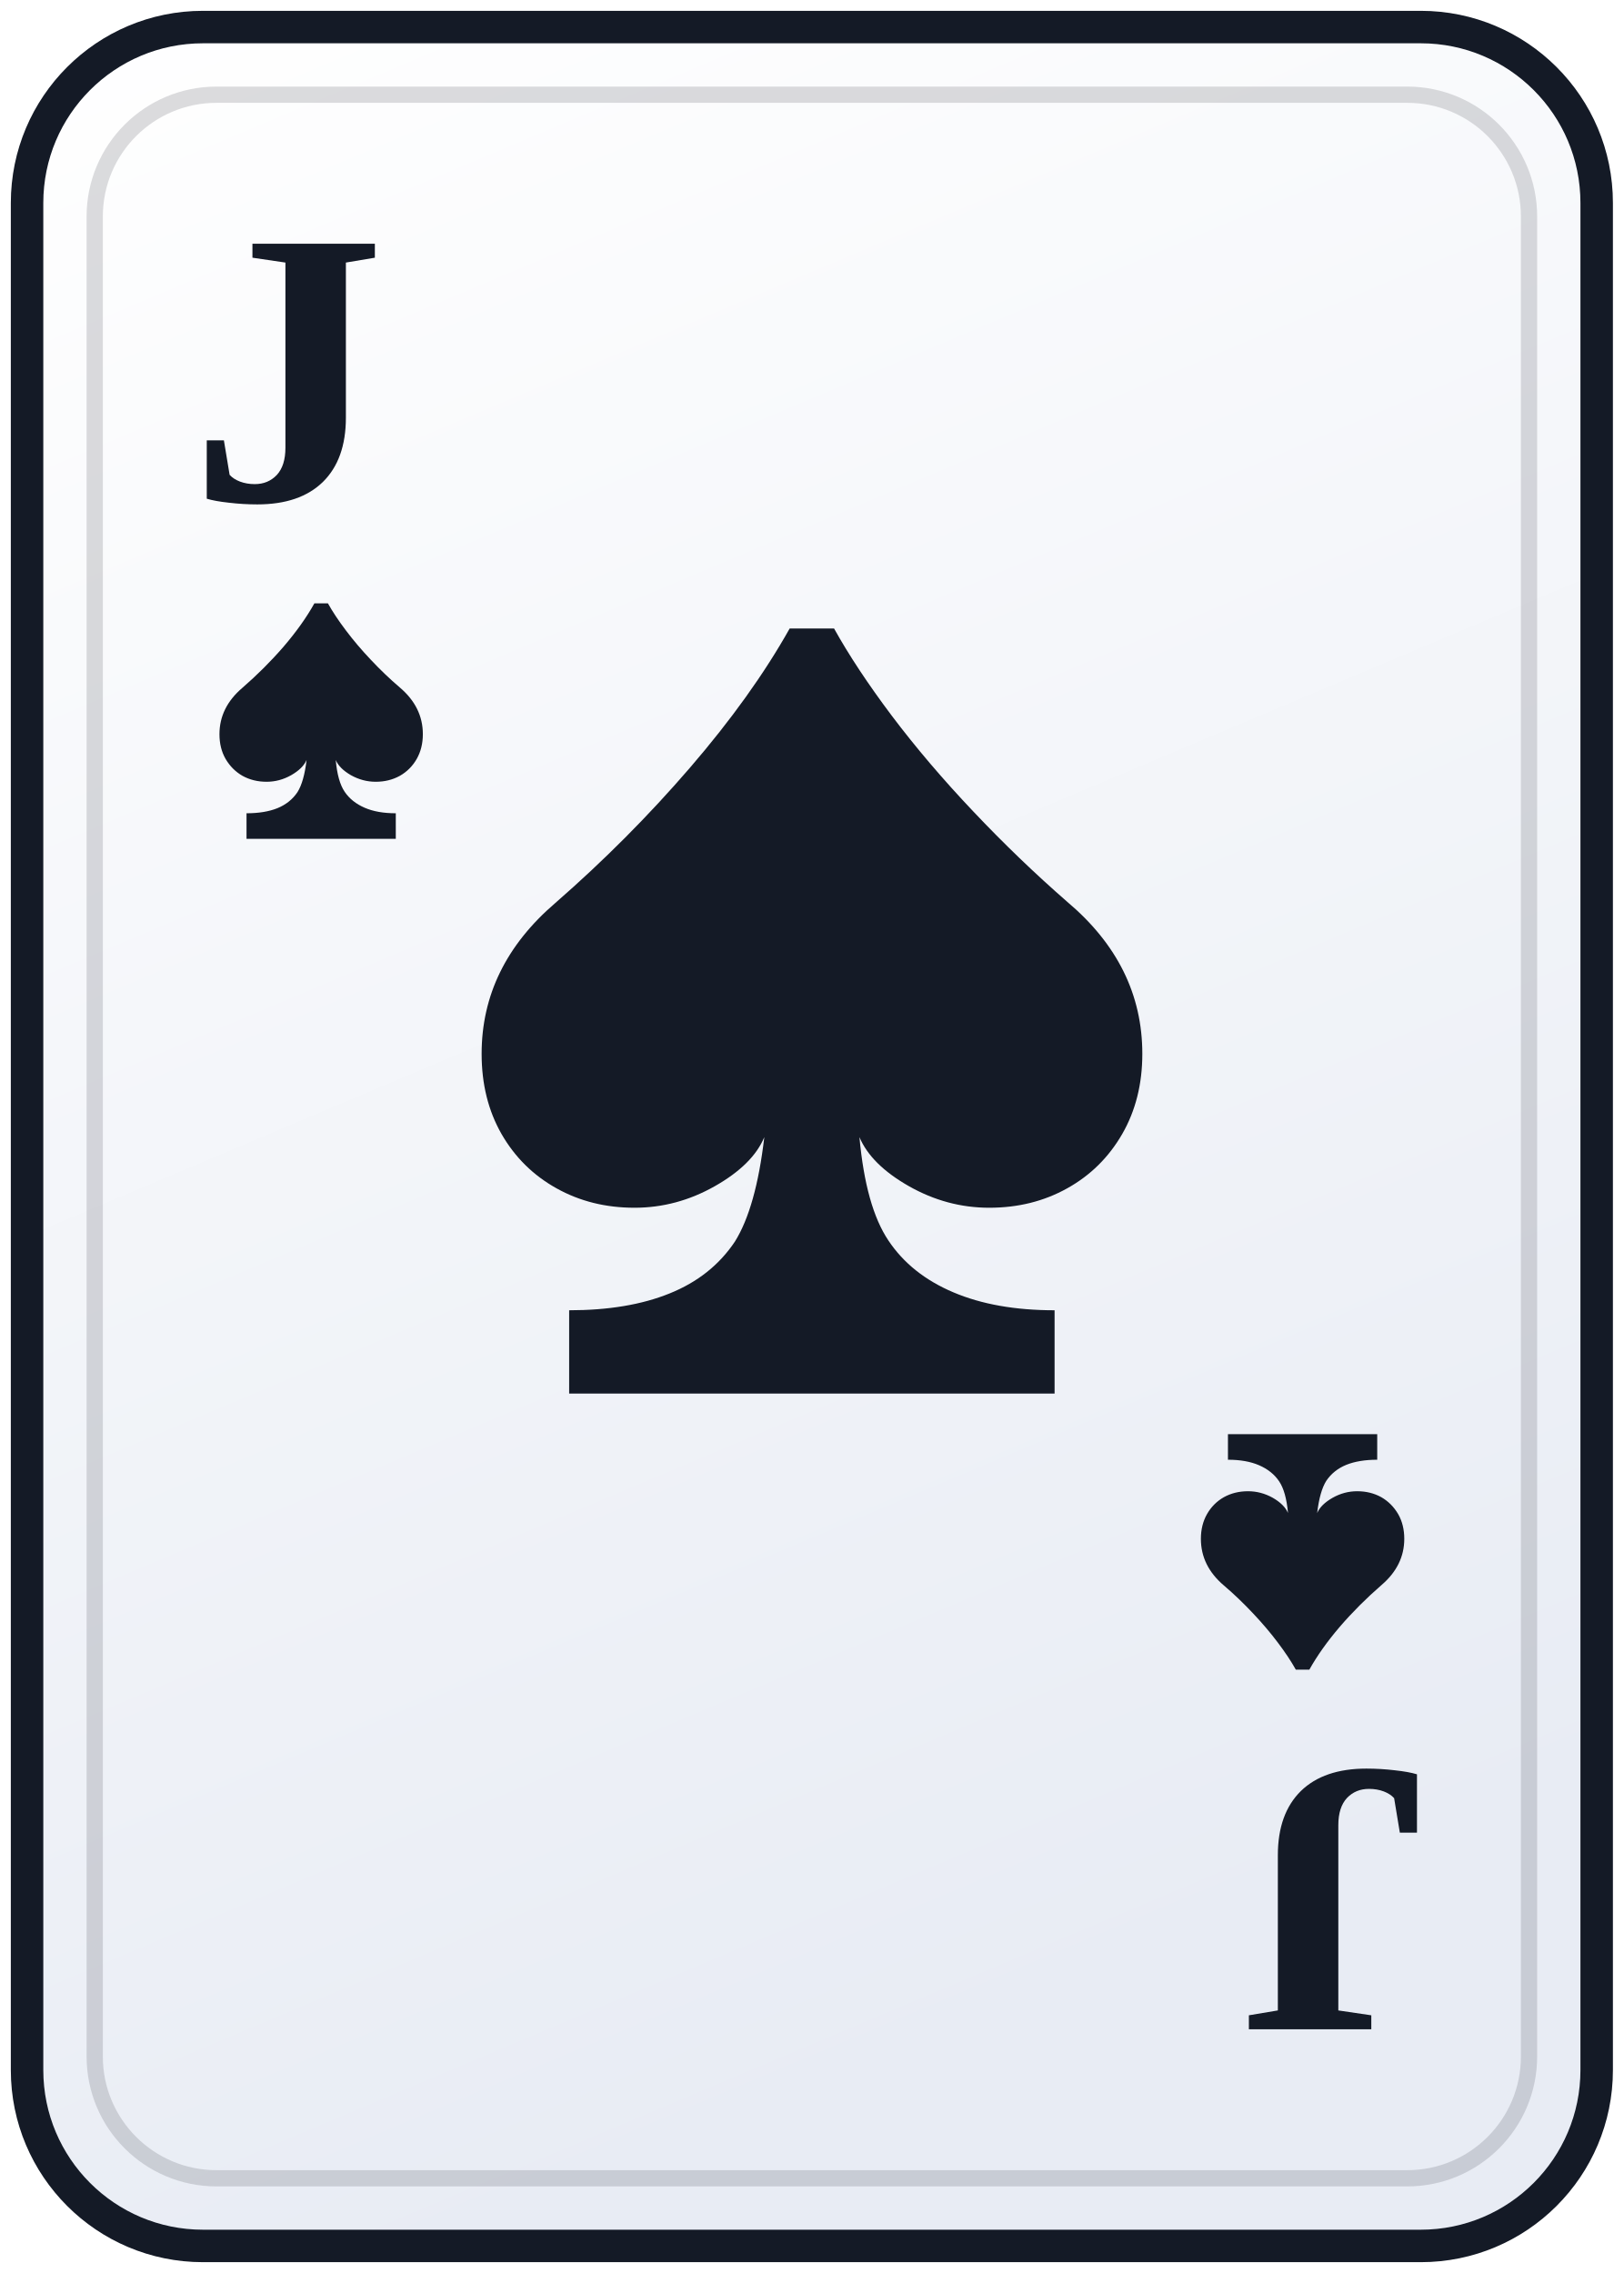
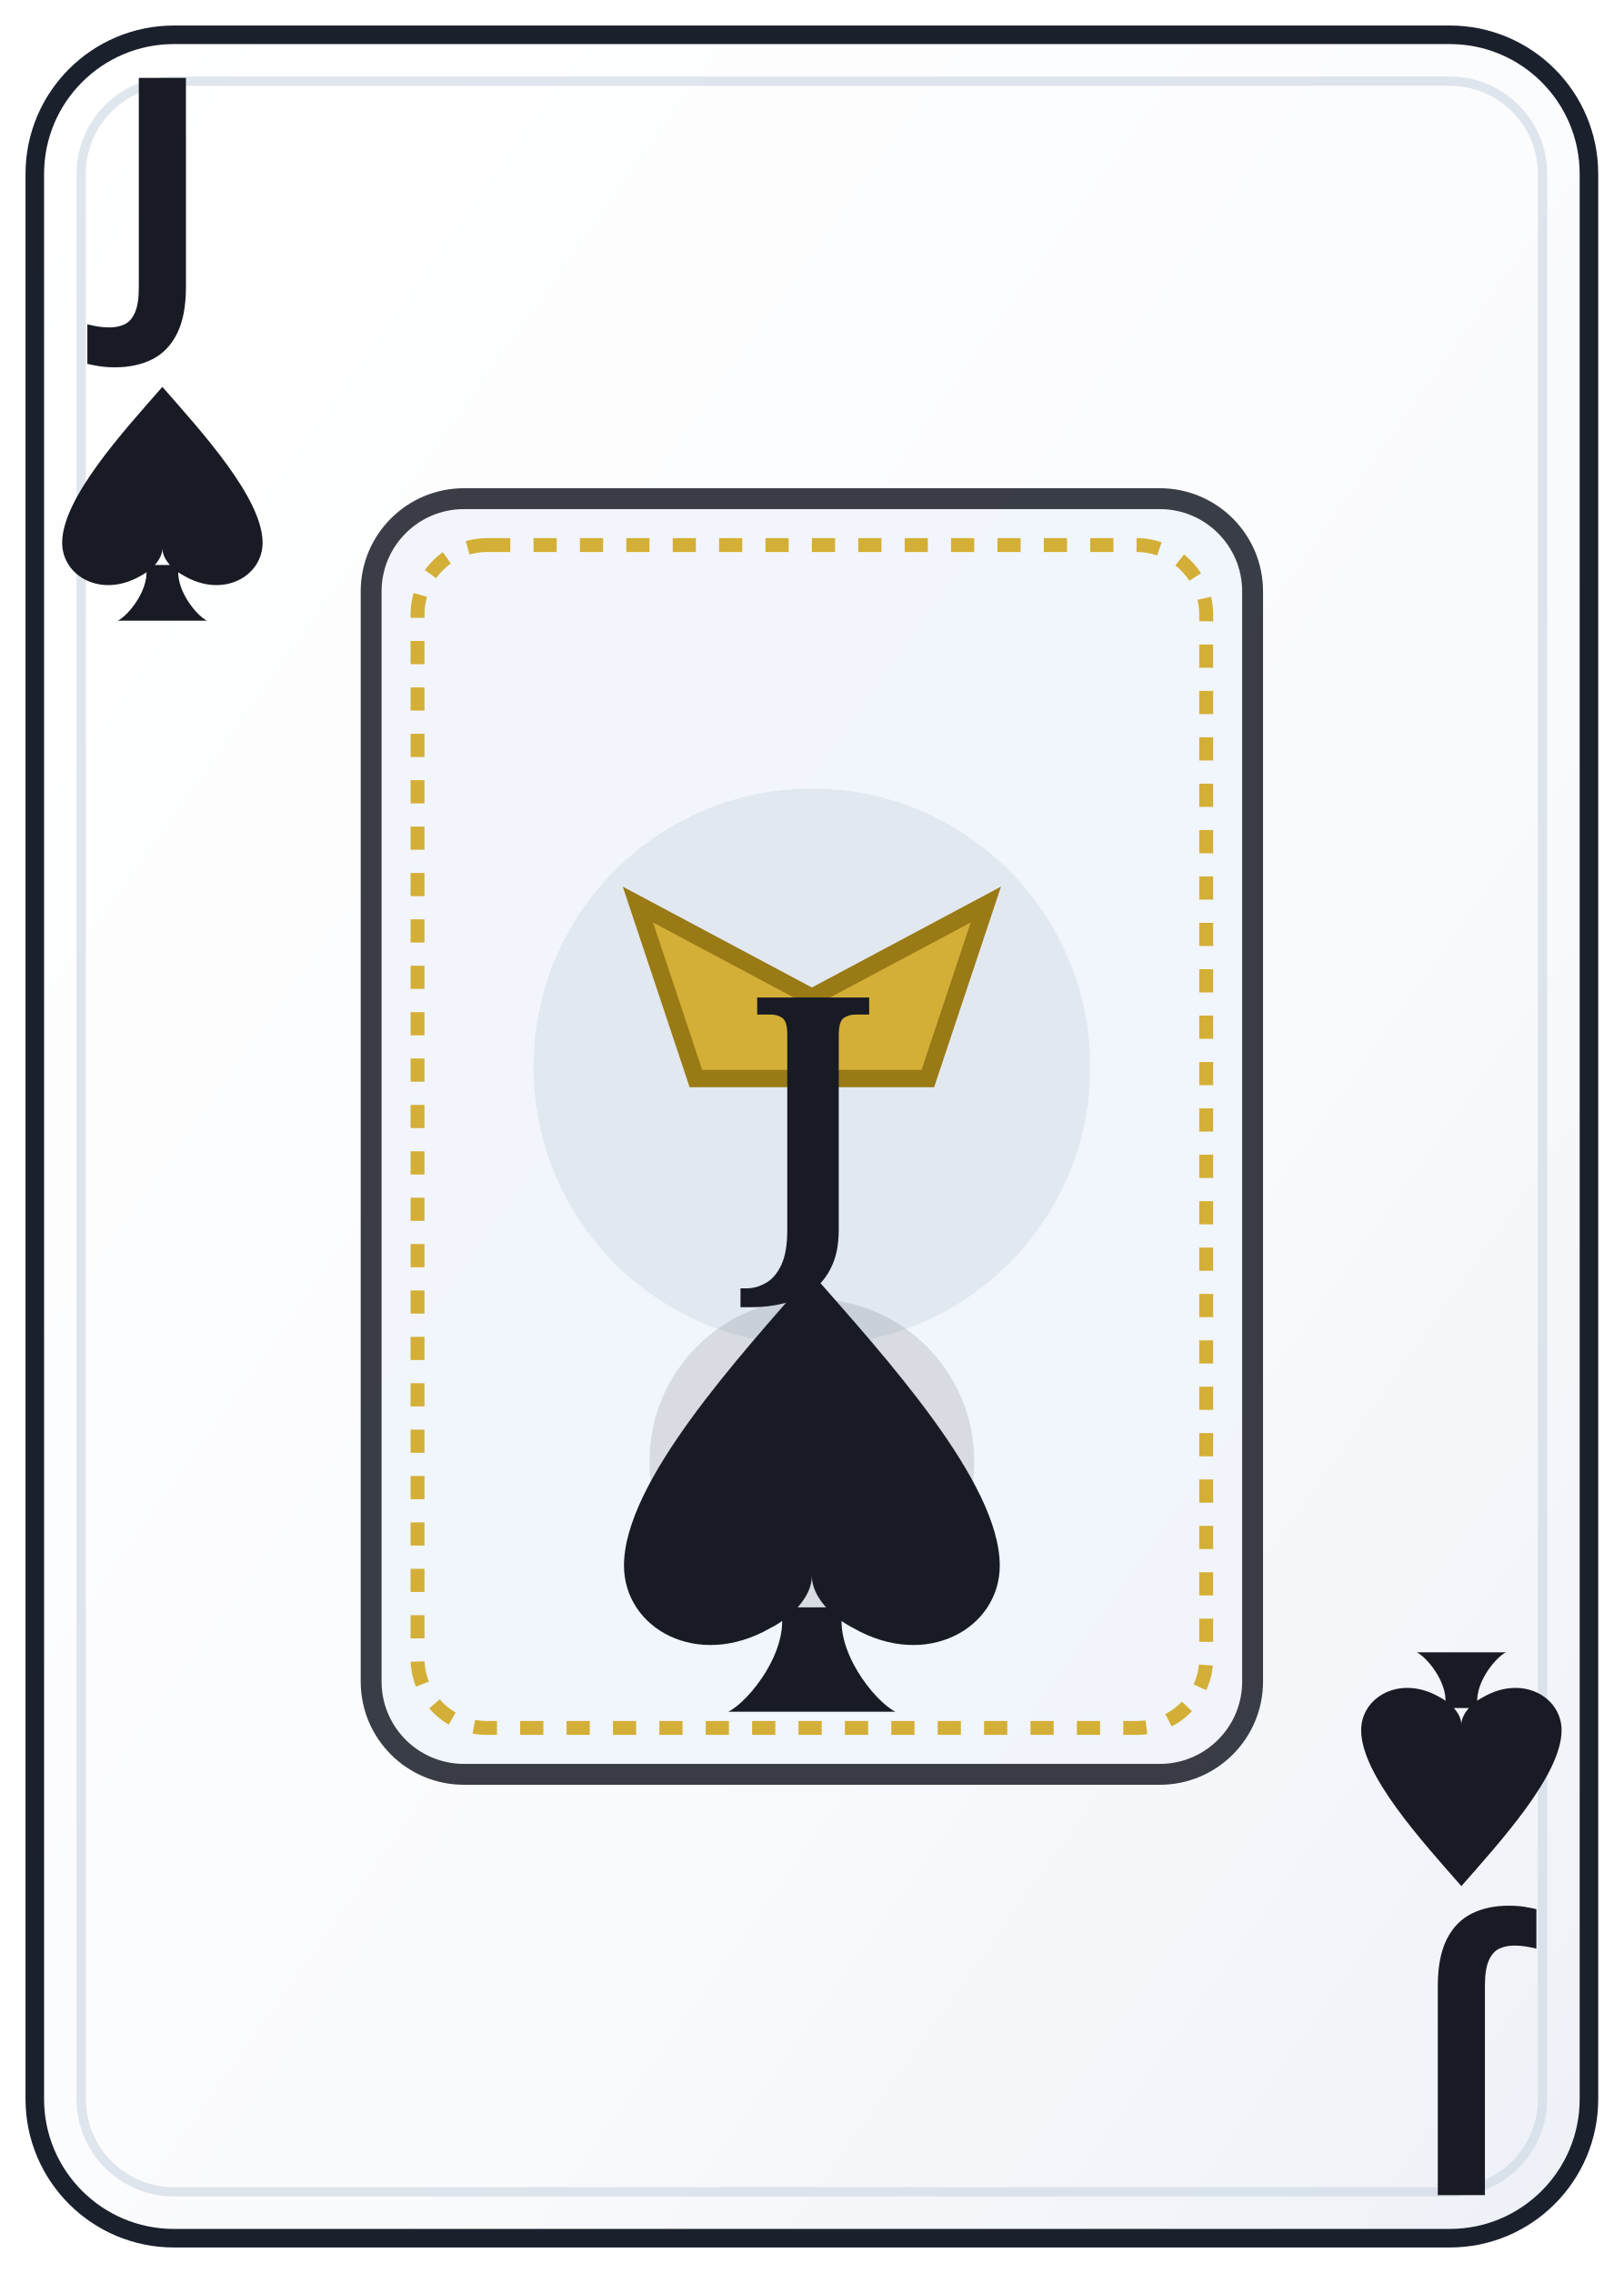
- <svg xmlns="http://www.w3.org/2000/svg" viewBox="0 0 120 168" width="120" height="168">
+ <svg xmlns="http://www.w3.org/2000/svg" viewBox="0 0 140 196" width="140" height="196">
  <defs>
-     <linearGradient id="paper" x1="0" y1="0" x2="0.3" y2="1">
-       <stop offset="0" stop-color="#ffffff" />
-       <stop offset="1" stop-color="#e8ecf4" />
+     <linearGradient id="cardBg" x1="0%" y1="0%" x2="100%" y2="100%">
+       <stop offset="0%" stop-color="#ffffff" />
+       <stop offset="60%" stop-color="#fafbfd" />
+       <stop offset="100%" stop-color="#edf1f7" />
    </linearGradient>
  </defs>
-   <rect x="2" y="2" width="116" height="164" rx="13" fill="url(#paper)" stroke="#141a26" stroke-width="2.4" />
-   <rect x="7" y="7" width="106" height="154" rx="9" fill="none" stroke="#141a26" stroke-opacity="0.15" stroke-width="1.2" />
-   <g fill="#141a26">
-     <text x="14" y="37" font-family="Georgia,'Times New Roman',serif" font-size="29" font-weight="700">J</text>
-     <text x="15" y="62" font-family="'Segoe UI Symbol','Apple Symbols','Noto Sans Symbols 2','DejaVu Sans',serif" font-size="24">♠</text>
+   <rect x="3" y="3" width="134" height="190" rx="12" fill="url(#cardBg)" stroke="#1a202c" stroke-width="1.6" />
+   <rect x="7" y="7" width="126" height="182" rx="8" fill="none" stroke="#cbd5e1" stroke-width="0.8" opacity="0.6" />
+   <g transform="translate(14, 26)">
+     <text x="0" y="0" font-family="'Cinzel', 'Segoe UI', 'Helvetica Neue', serif" font-size="27" font-weight="800" text-anchor="middle" fill="#181b24">J</text>
+     <path d="M 0 -18 C -7 -10, -18 2, -18 10 C -18 16, -11 20, -4 16 C -2 15, 0 13, 0 11 C 0 13, 2 15, 4 16 C 11 20, 18 16, 18 10 C 18 2, 7 -10, 0 -18 Z M -3 14 C -2 18, -6 23, -8 24 L 8 24 C 6 23, 2 18, 3 14 Z" fill="#181b24" transform="translate(0, 16) scale(0.48)" />
  </g>
-   <text x="60" y="103" text-anchor="middle" font-family="'Segoe UI Symbol','Apple Symbols','Noto Sans Symbols 2','DejaVu Sans',serif" font-size="78" fill="#141a26">♠</text>
-   <g transform="rotate(180 60 84)">
-     <g fill="#141a26">
-       <text x="14" y="37" font-family="Georgia,'Times New Roman',serif" font-size="29" font-weight="700">J</text>
-       <text x="15" y="62" font-family="'Segoe UI Symbol','Apple Symbols','Noto Sans Symbols 2','DejaVu Sans',serif" font-size="24">♠</text>
-     </g>
+   <g transform="translate(70, 98)">
+     <rect x="-38" y="-55" width="76" height="110" rx="8" fill="#f0f4fc" stroke="#181b24" stroke-width="1.8" opacity="0.85" />
+     <rect x="-34" y="-51" width="68" height="102" rx="6" fill="none" stroke="#d4af37" stroke-width="1.2" stroke-dasharray="2,2" />
+     <circle cx="0" cy="-6" r="24" fill="#e2e8f0" />
+     <path d="M-15,-20 L-10,-5 L10,-5 L15,-20 L0,-12 Z" fill="#d4af37" stroke="#997a15" stroke-width="1.5" />
+     <text x="0" y="8" font-family="'Cinzel', 'Trajan Pro', 'Georgia', serif" font-size="28" font-weight="900" text-anchor="middle" fill="#181b24">J</text>
+     <circle cx="0" cy="28" r="14" fill="#181b24" opacity="0.12" />
+     <path d="M 0 -18 C -7 -10, -18 2, -18 10 C -18 16, -11 20, -4 16 C -2 15, 0 13, 0 11 C 0 13, 2 15, 4 16 C 11 20, 18 16, 18 10 C 18 2, 7 -10, 0 -18 Z M -3 14 C -2 18, -6 23, -8 24 L 8 24 C 6 23, 2 18, 3 14 Z" fill="#181b24" transform="translate(0, 28) scale(0.9)" />
+   </g>
+   <g transform="translate(126, 170) rotate(180)">
+     <text x="0" y="0" font-family="'Cinzel', 'Segoe UI', 'Helvetica Neue', serif" font-size="27" font-weight="800" text-anchor="middle" fill="#181b24">J</text>
+     <path d="M 0 -18 C -7 -10, -18 2, -18 10 C -18 16, -11 20, -4 16 C -2 15, 0 13, 0 11 C 0 13, 2 15, 4 16 C 11 20, 18 16, 18 10 C 18 2, 7 -10, 0 -18 Z M -3 14 C -2 18, -6 23, -8 24 L 8 24 C 6 23, 2 18, 3 14 Z" fill="#181b24" transform="translate(0, 16) scale(0.48)" />
  </g>
</svg>
